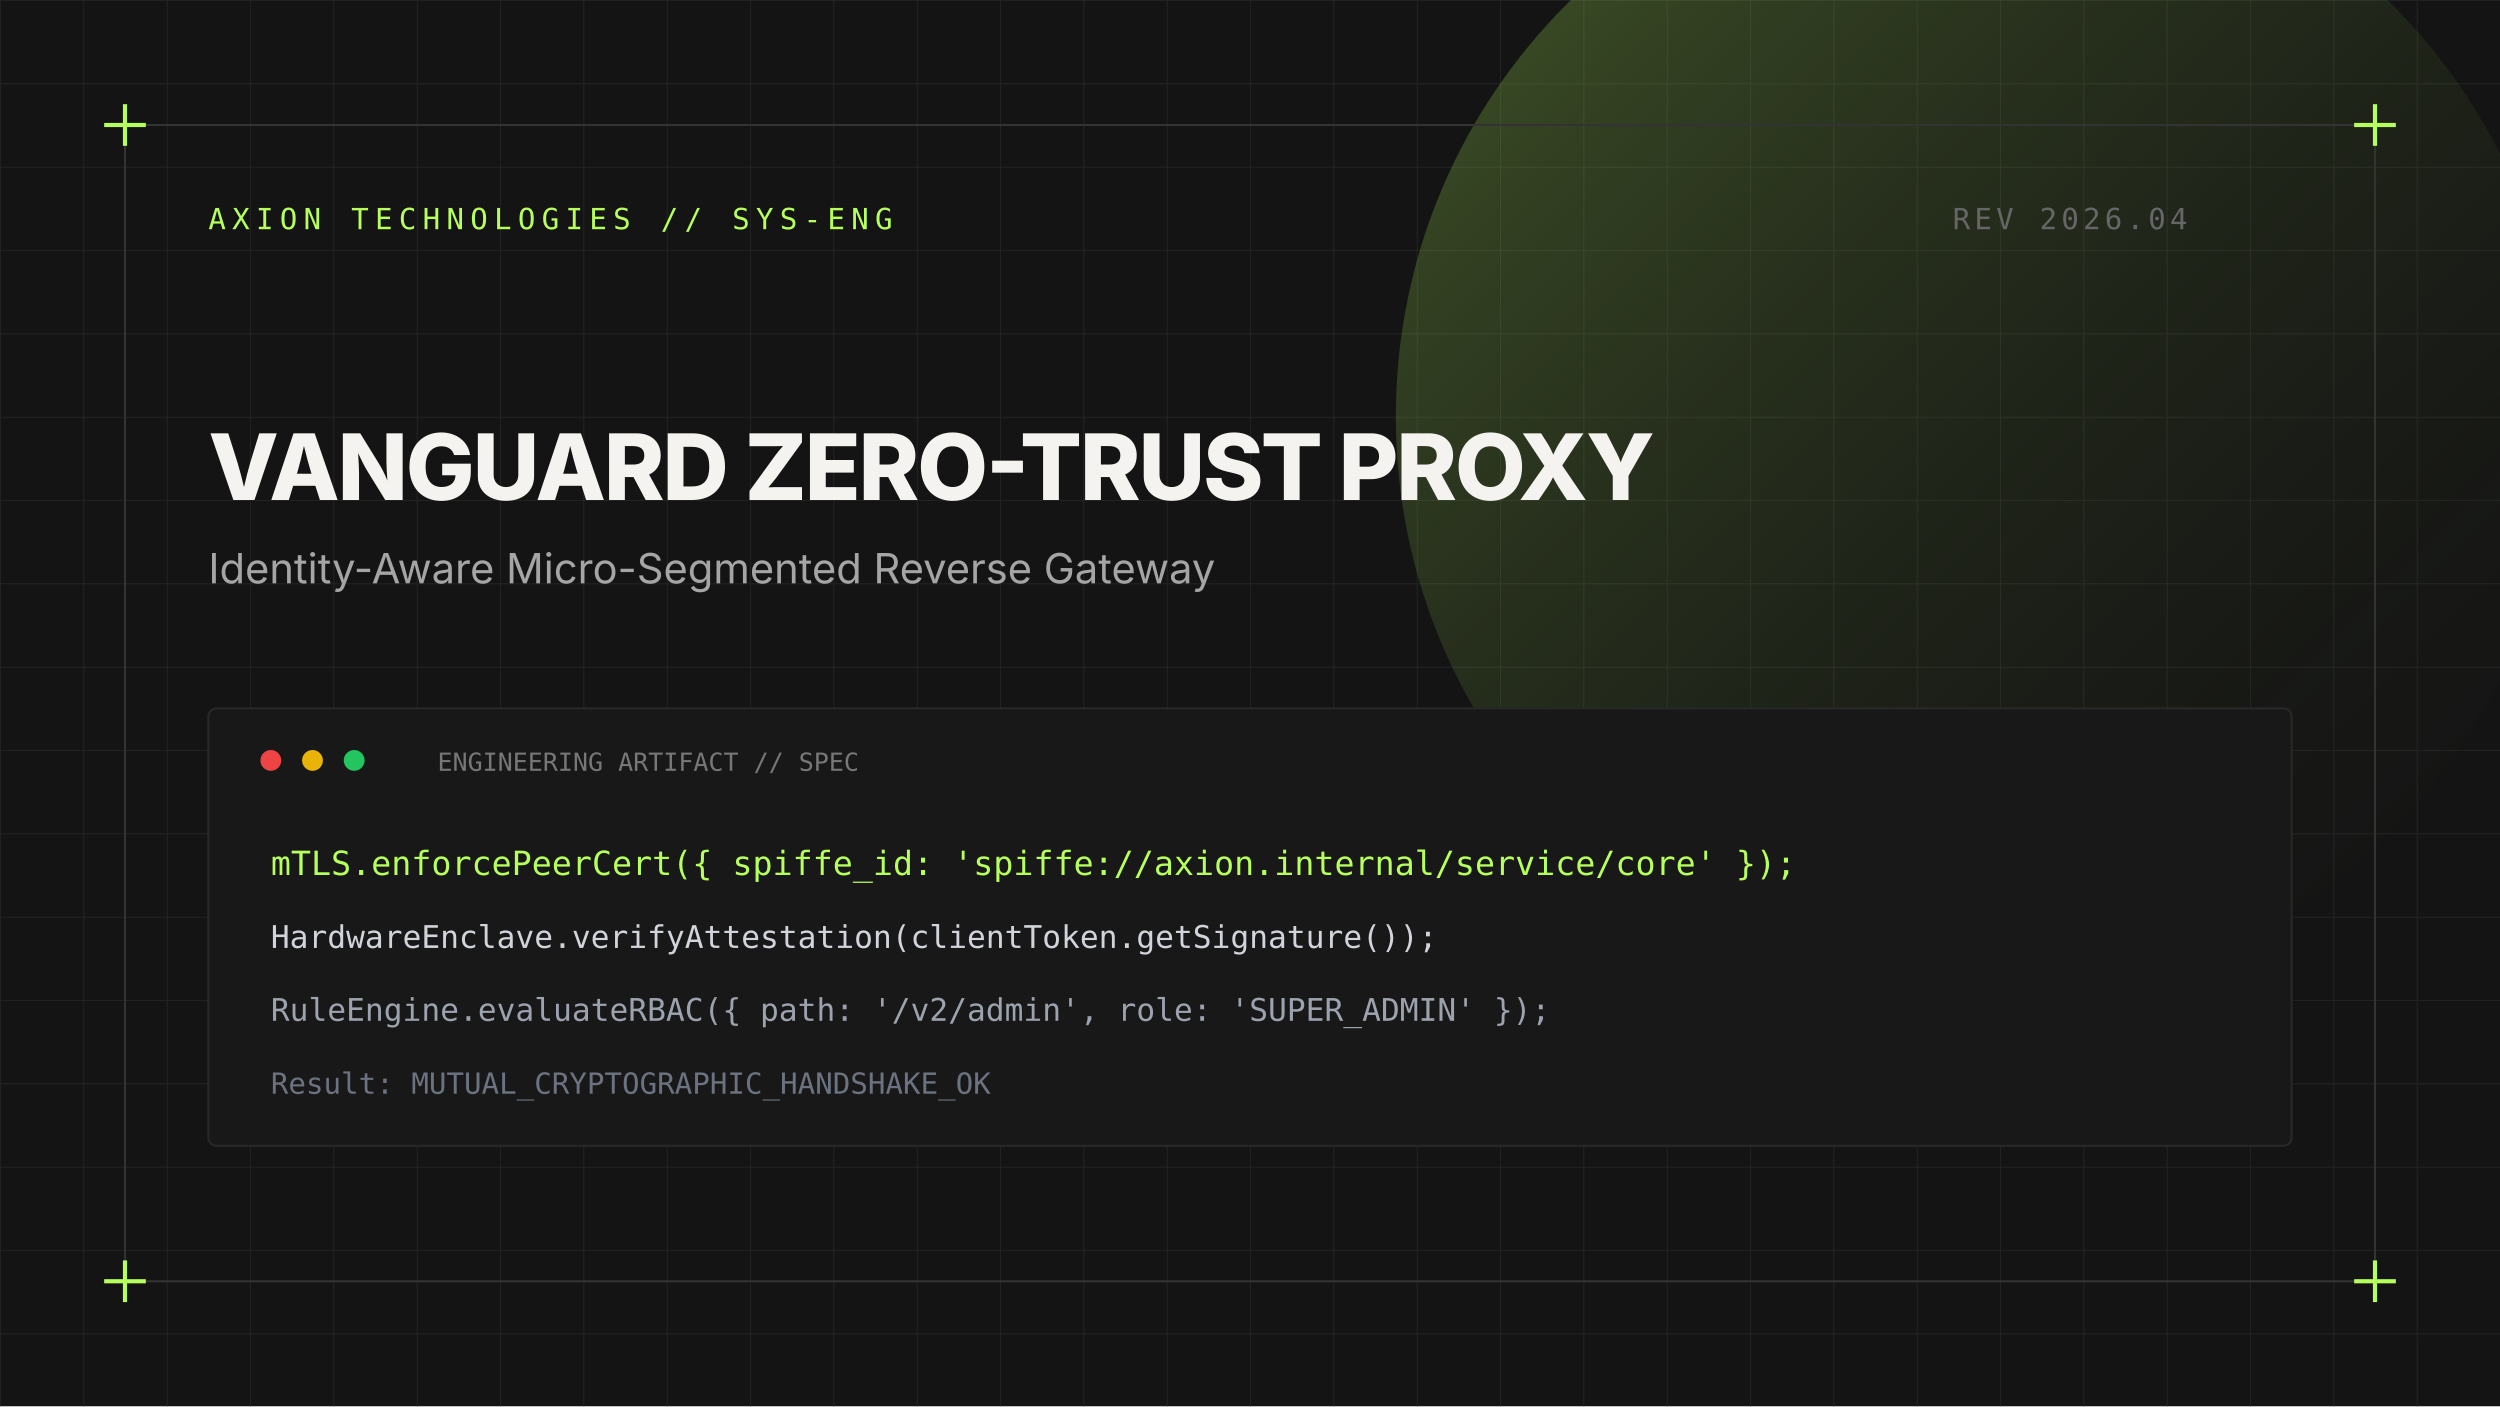
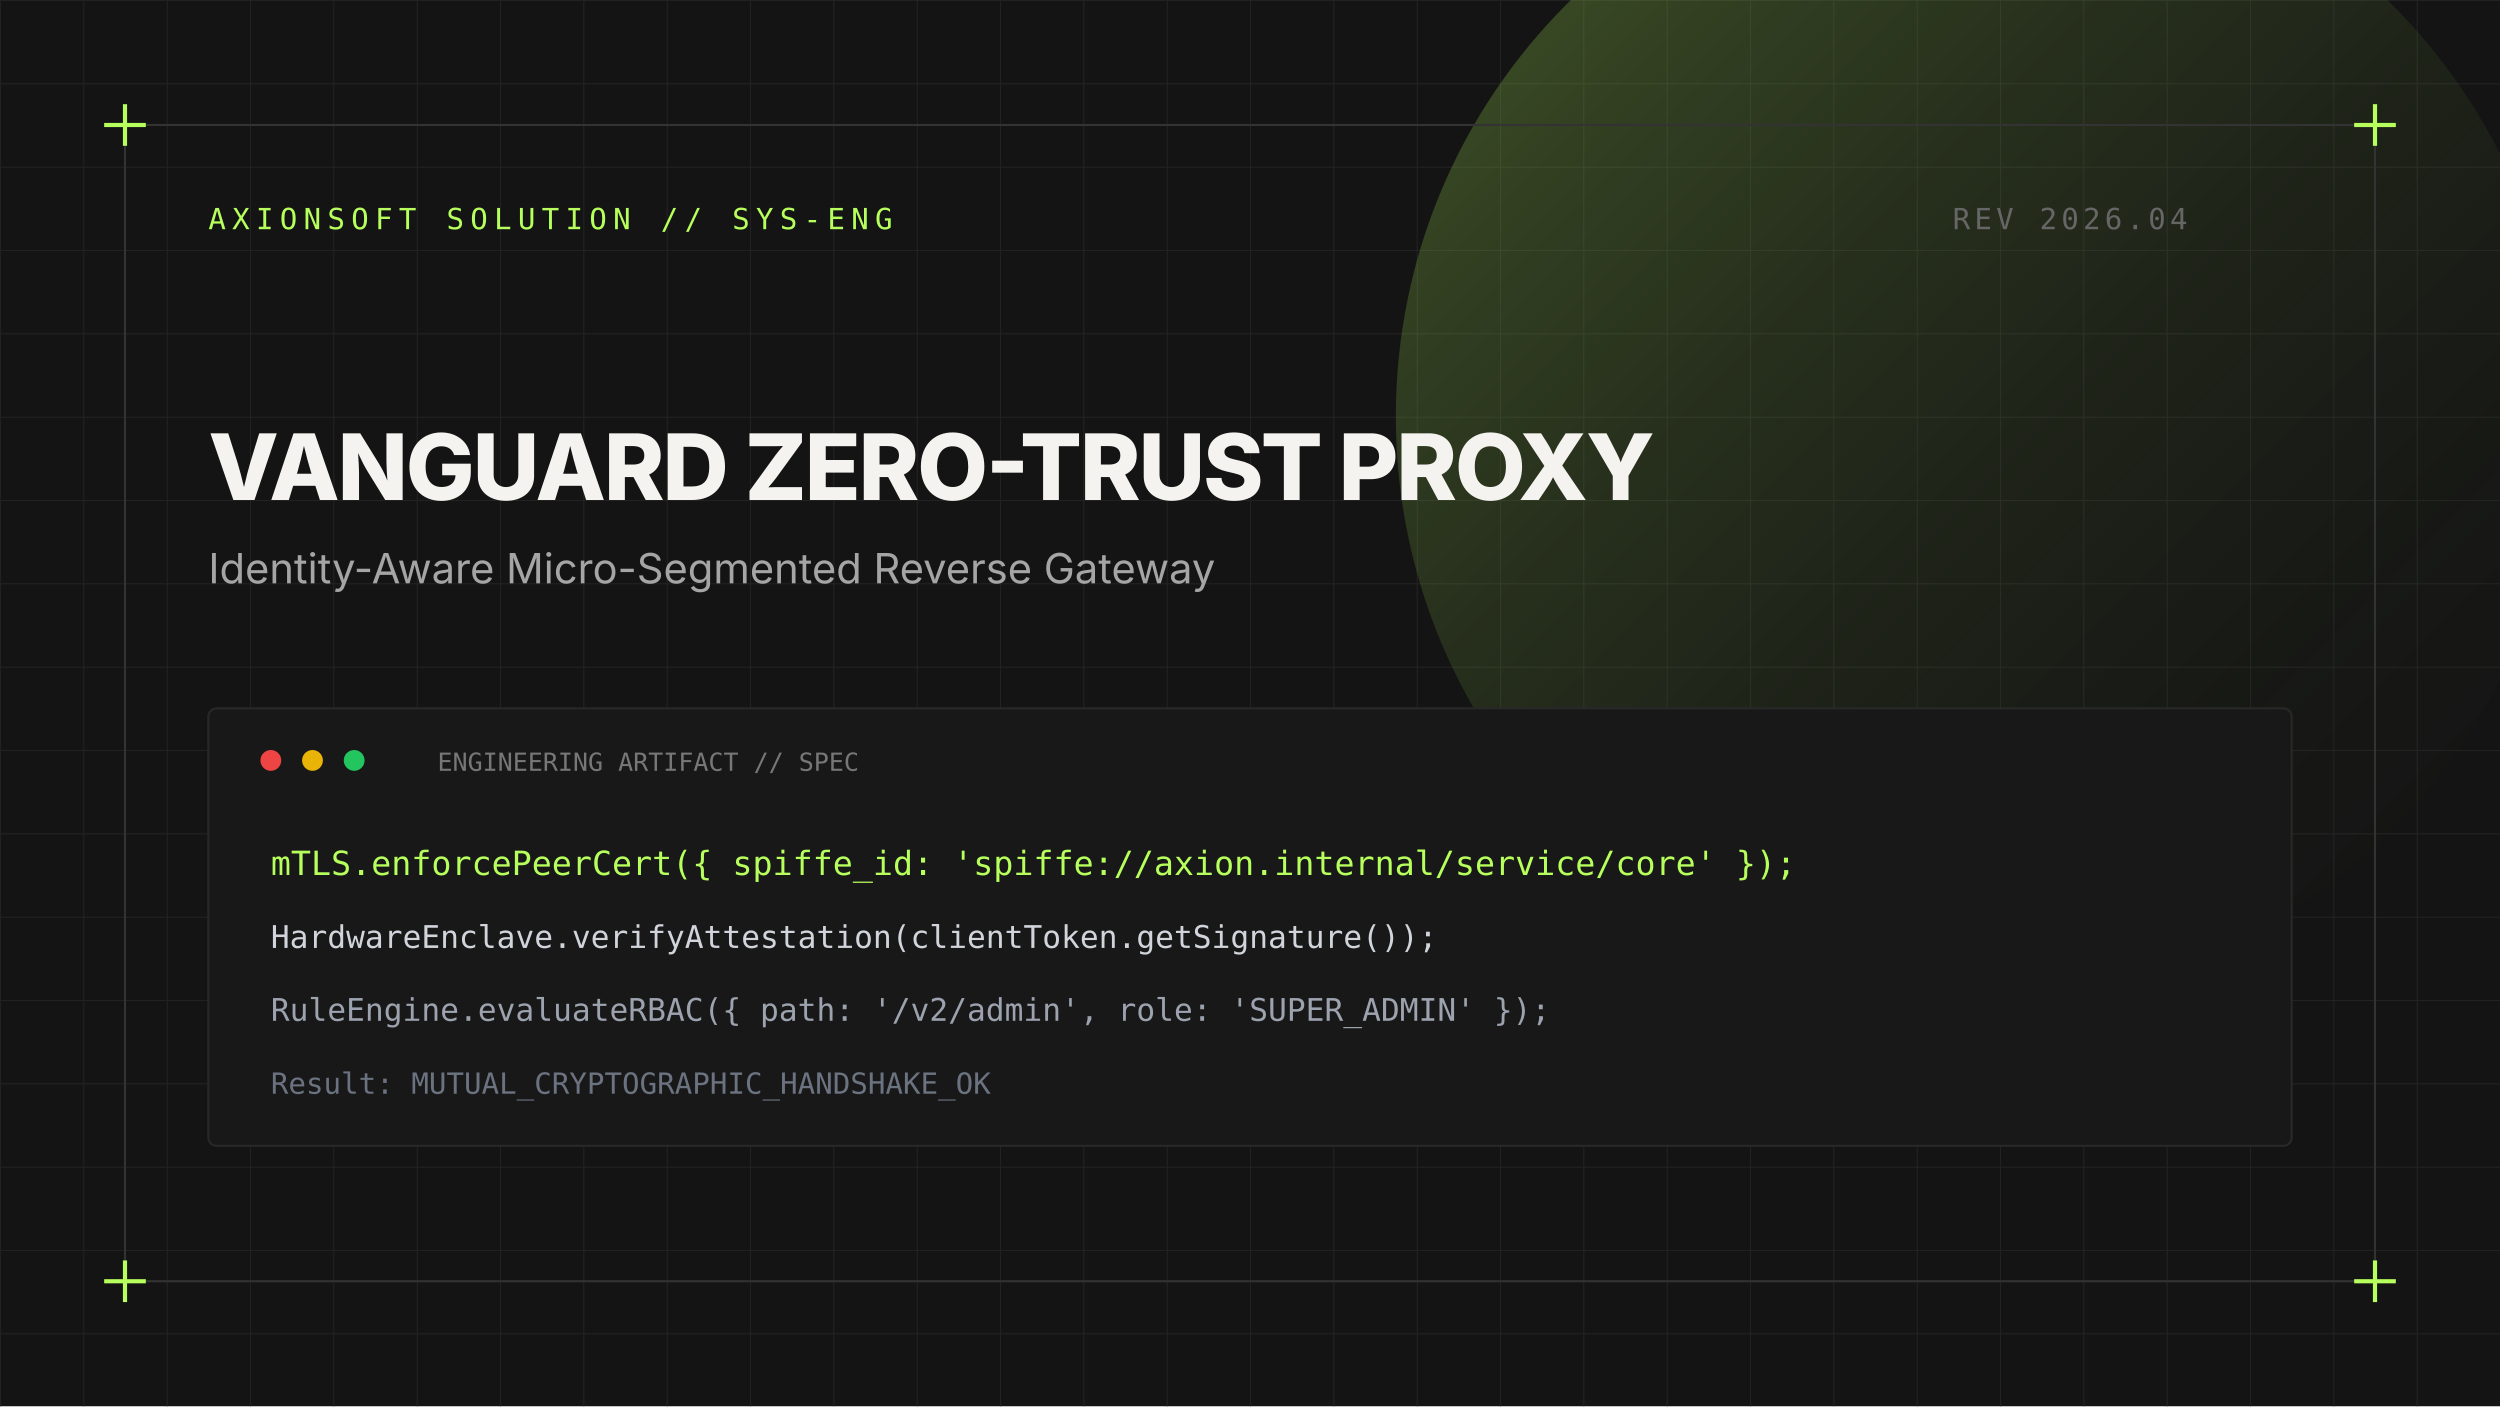
<svg xmlns="http://www.w3.org/2000/svg" viewBox="0 0 1200 675" width="100%" height="100%" fill="none">
  <rect width="1200" height="675" fill="#141414" />
  <defs>
    <pattern id="grid" width="40" height="40" patternUnits="userSpaceOnUse">
      <path d="M 40 0 L 0 0 0 40" fill="none" stroke="#222222" stroke-width="1" />
    </pattern>
    <linearGradient id="glow" x1="0%" y1="0%" x2="100%" y2="100%">
      <stop offset="0%" stop-color="#B6FF5C" stop-opacity="0.3" />
      <stop offset="100%" stop-color="#141414" stop-opacity="0" />
    </linearGradient>
  </defs>
  <rect width="1200" height="675" fill="url(#grid)" />
  <circle cx="950" cy="200" r="280" fill="url(#glow)" />
  <line x1="60" y1="60" x2="1140" y2="60" stroke="#333" stroke-width="1" />
  <line x1="60" y1="615" x2="1140" y2="615" stroke="#333" stroke-width="1" />
  <line x1="60" y1="60" x2="60" y2="615" stroke="#333" stroke-width="1" />
  <line x1="1140" y1="60" x2="1140" y2="615" stroke="#333" stroke-width="1" />
  <path d="M 50 60 L 70 60 M 60 50 L 60 70" stroke="#B6FF5C" stroke-width="2" />
  <path d="M 1130 60 L 1150 60 M 1140 50 L 1140 70" stroke="#B6FF5C" stroke-width="2" />
  <path d="M 50 615 L 70 615 M 60 605 L 60 625" stroke="#B6FF5C" stroke-width="2" />
  <path d="M 1130 615 L 1150 615 M 1140 605 L 1140 625" stroke="#B6FF5C" stroke-width="2" />
-   <text x="100" y="110" font-family="monospace" font-size="14" fill="#B6FF5C" letter-spacing="3">AXION TECHNOLOGIES // SYS-ENG</text>
+   <text x="100" y="110" font-family="monospace" font-size="14" fill="#B6FF5C" letter-spacing="3">AXIONSOFT SOLUTION // SYS-ENG</text>
  <text x="1050" y="110" text-anchor="end" font-family="monospace" font-size="14" fill="#666" letter-spacing="2">REV 2026.04</text>
  <text x="100" y="240" font-family="system-ui, -apple-system, sans-serif" font-weight="800" font-size="44" fill="#F5F3EF" letter-spacing="-1">VANGUARD ZERO-TRUST PROXY</text>
  <text x="100" y="280" font-family="system-ui, -apple-system, sans-serif" font-weight="400" font-size="20" fill="#A5A5A5">Identity-Aware Micro-Segmented Reverse Gateway</text>
  <rect x="100" y="340" width="1000" height="210" fill="#181818" stroke="#282828" stroke-width="1" rx="4" />
  <circle cx="130" cy="365" r="5" fill="#EF4444" />
  <circle cx="150" cy="365" r="5" fill="#EAB308" />
  <circle cx="170" cy="365" r="5" fill="#22C55E" />
  <text x="210" y="370" font-family="monospace" font-size="12" fill="#777">ENGINEERING ARTIFACT // SPEC</text>
  <text x="130" y="420" font-family="monospace" font-size="16" fill="#B6FF5C">mTLS.enforcePeerCert({ spiffe_id: 'spiffe://axion.internal/service/core' });</text>
  <text x="130" y="455" font-family="monospace" font-size="15" fill="#D1D5DB">HardwareEnclave.verifyAttestation(clientToken.getSignature());</text>
  <text x="130" y="490" font-family="monospace" font-size="15" fill="#9CA3AF">RuleEngine.evaluateRBAC({ path: '/v2/admin', role: 'SUPER_ADMIN' });</text>
  <text x="130" y="525" font-family="monospace" font-size="14" fill="#6B7280">Result: MUTUAL_CRYPTOGRAPHIC_HANDSHAKE_OK</text>
</svg>
